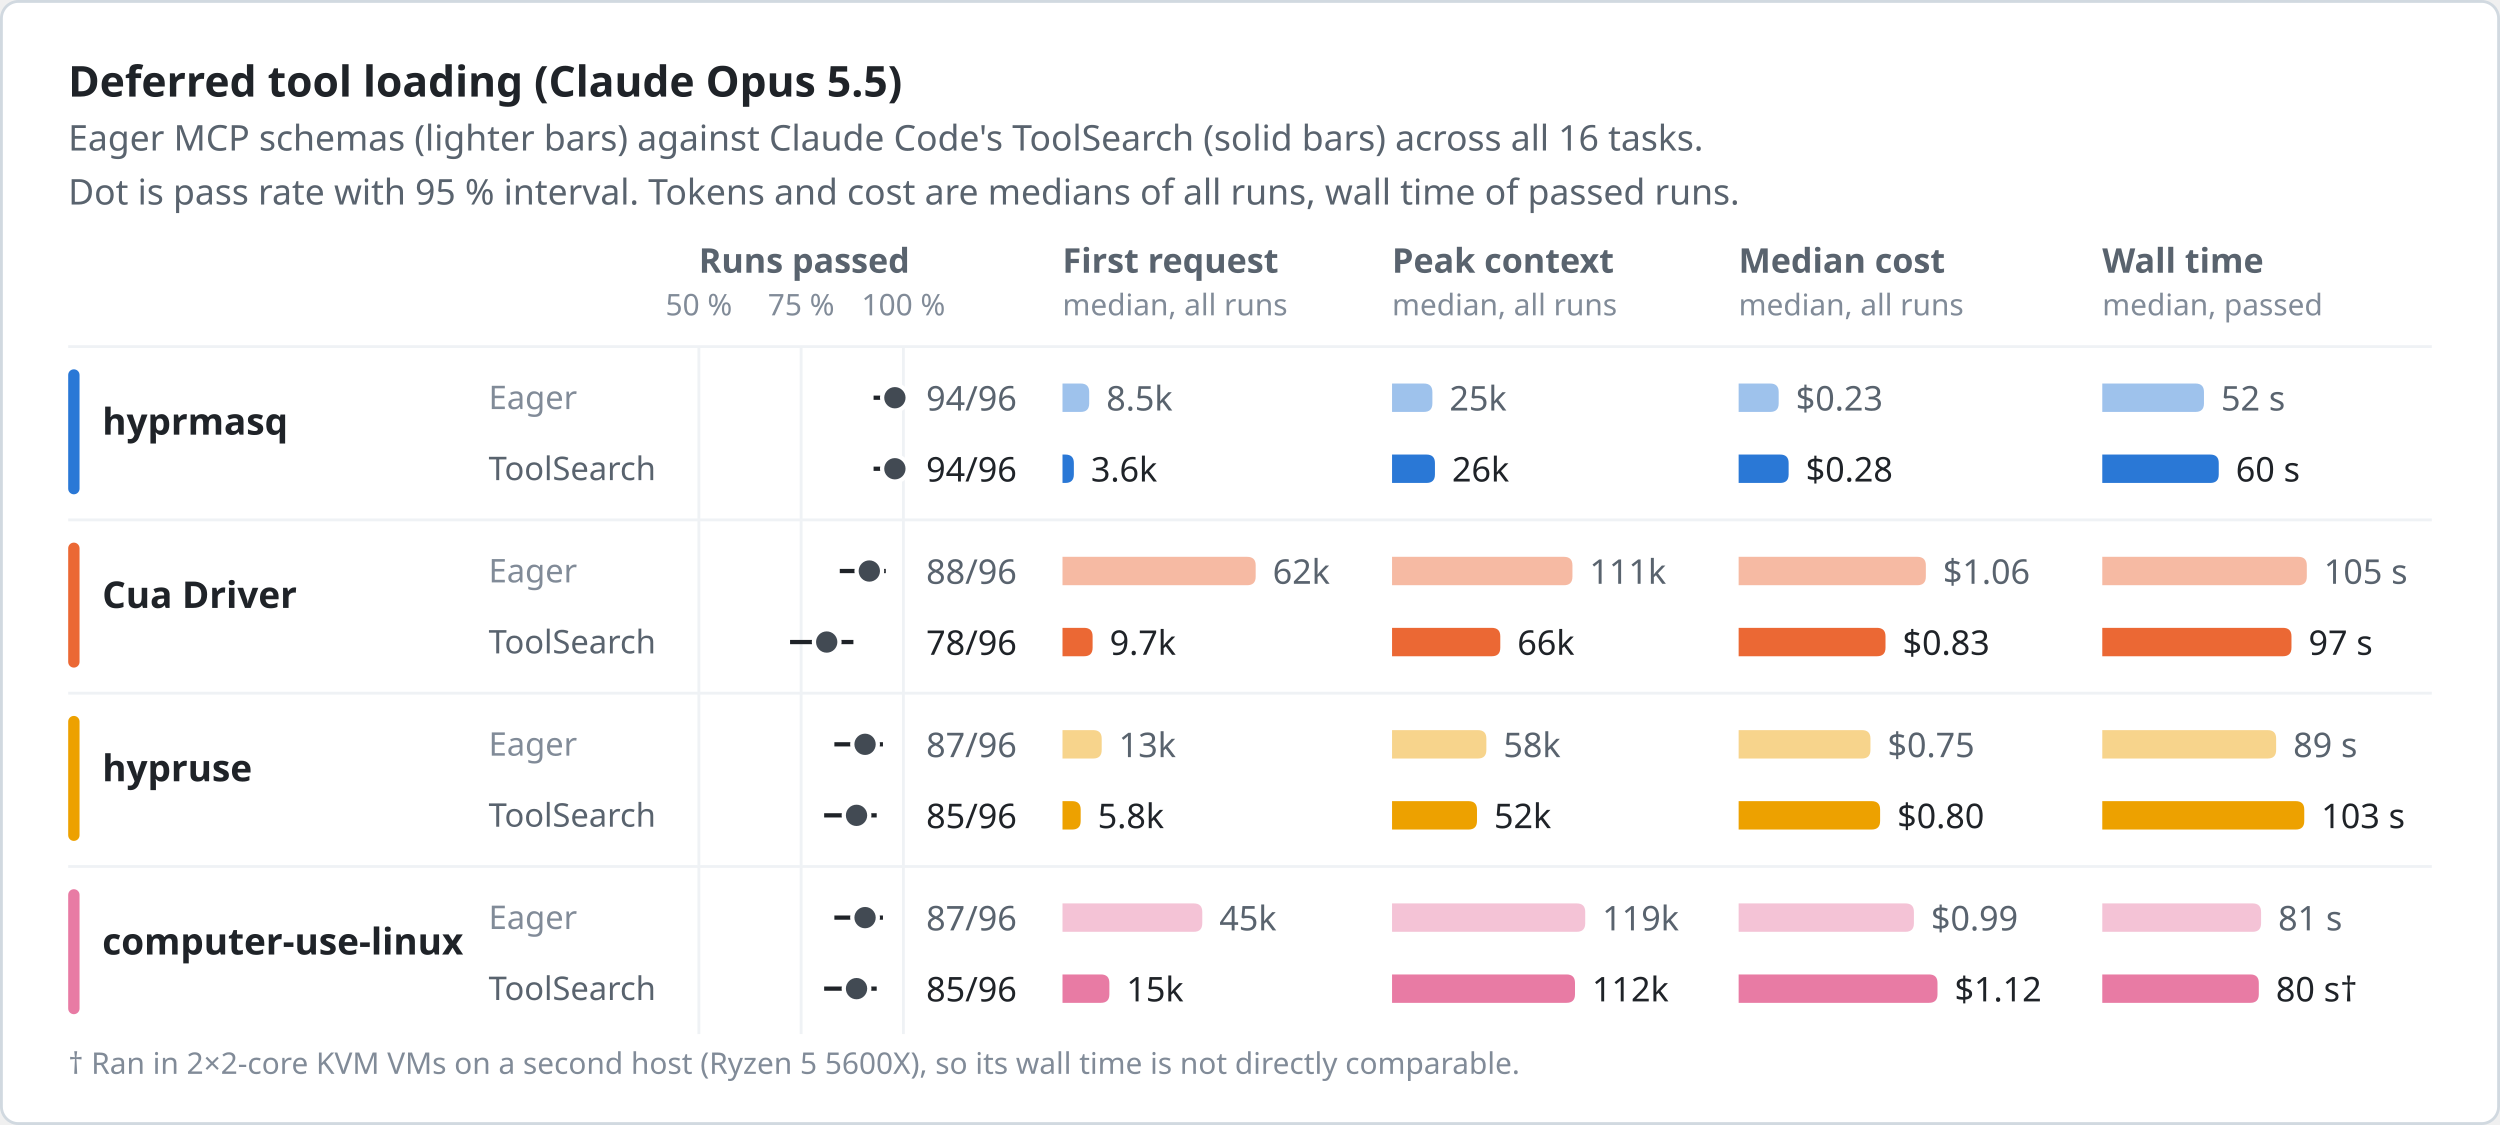
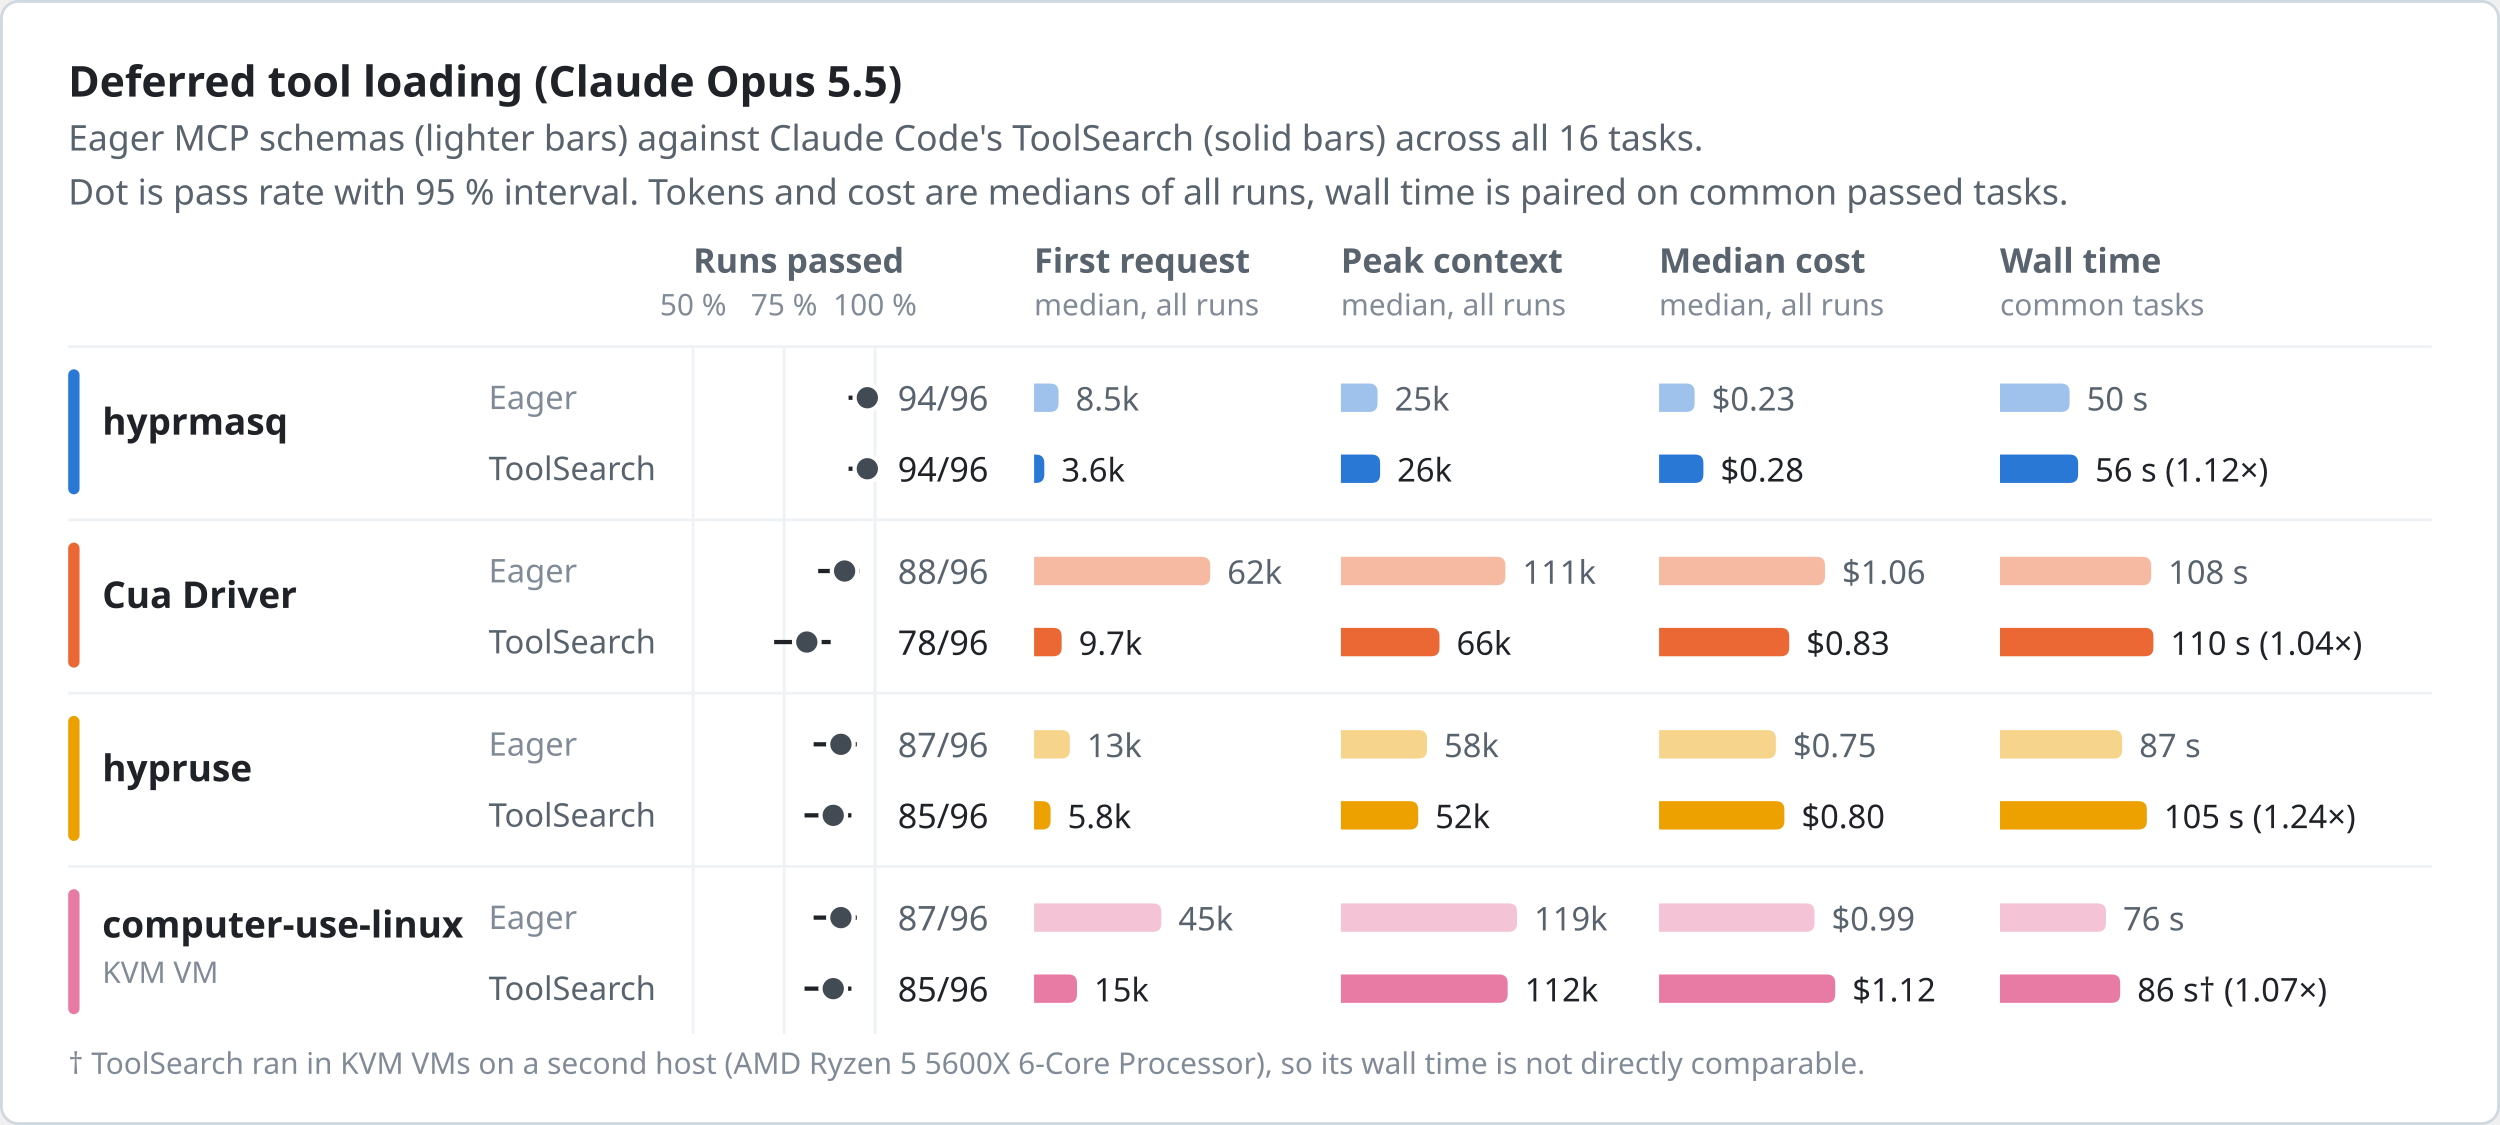
- <svg xmlns="http://www.w3.org/2000/svg" width="880" height="396" viewBox="0 0 880 396" role="img" aria-label="Per tool with Claude Opus 5.5, eager MCP schemas beside ToolSearch: runs passed with 95 % interval, median first-request tokens, median peak context, median cost per run and median wall time of passed runs.">
+ <svg xmlns="http://www.w3.org/2000/svg" width="880" height="396" viewBox="0 0 880 396" role="img" aria-label="Per tool with Claude Opus 5.5, eager MCP schemas beside ToolSearch: runs passed with 95 % interval, median first-request tokens, median peak context, median cost per run and paired wall time on common passed tasks.">
  <style>text{font-family:-apple-system, BlinkMacSystemFont, "Segoe UI", "Noto Sans", Helvetica, Arial, sans-serif;font-variant-numeric:tabular-nums}.t{fill:#1f2328}.t2{fill:#59636e}.m{fill:#818b98}.bg{fill:#ffffff;stroke:#d1d9e0}.grid{stroke:#eff2f5;stroke-width:1}.axis{stroke:#d1d9e0;stroke-width:1}.tools{fill:#2a78d6}.out{fill:#c8d1da}.dot{fill:#424a53;stroke:#ffffff;stroke-width:1.5}.miss{fill:#ffffff;stroke:#d1242f;stroke-width:1.75}.pass{fill:#1a7f37}.fail{fill:#ffffff;stroke:#d1242f;stroke-width:1.75}.cut{stroke:#ffffff;stroke-width:2}.whisker{stroke:#1f2328;stroke-width:1.5}.s0{fill:#2a78d6}.s1{fill:#eb6834}.s2{fill:#1baf7a}.s3{fill:#eda100}.s4{fill:#e87ba4}.s5{fill:#008300}.s6{fill:#6250d6}.s7{fill:#e34948}</style>
  <rect x="0.5" y="0.5" width="879" height="395" rx="6" class="bg" />
  <text x="24" y="34" class="t" font-size="15" font-weight="600">Deferred tool loading (Claude Opus 5.5)</text>
  <text x="24" y="53" class="t2" font-size="12.5">Eager MCP schemas (lighter bars) against Claude Code's ToolSearch (solid bars) across all 16 tasks.</text>
-   <text x="24" y="72" class="t2" font-size="12.5">Dot is pass rate with 95 % interval. Tokens and cost are medians of all runs, wall time of passed runs.</text>
-   <text x="246" y="96" class="t2" font-size="12" font-weight="600">Runs passed</text>
-   <text x="246" y="111" class="m" font-size="10.5" text-anchor="middle">50 %</text>
-   <text x="282" y="111" class="m" font-size="10.5" text-anchor="middle">75 %</text>
-   <text x="318" y="111" class="m" font-size="10.5" text-anchor="middle">100 %</text>
-   <text x="374" y="96" class="t2" font-size="12" font-weight="600">First request</text>
-   <text x="374" y="111" class="m" font-size="10.5">median, all runs</text>
-   <text x="490" y="96" class="t2" font-size="12" font-weight="600">Peak context</text>
-   <text x="490" y="111" class="m" font-size="10.5">median, all runs</text>
-   <text x="612" y="96" class="t2" font-size="12" font-weight="600">Median cost</text>
-   <text x="612" y="111" class="m" font-size="10.5">median, all runs</text>
-   <text x="740" y="96" class="t2" font-size="12" font-weight="600">Wall time</text>
-   <text x="740" y="111" class="m" font-size="10.5">median, passed</text>
-   <line x1="246" y1="122" x2="246" y2="364" class="grid" />
-   <line x1="282" y1="122" x2="282" y2="364" class="grid" />
-   <line x1="318" y1="122" x2="318" y2="364" class="grid" />
+   <text x="24" y="72" class="t2" font-size="12.5">Dot is pass rate with 95 % interval. Tokens and cost are medians of all runs, wall time is paired on common passed tasks.</text>
+   <text x="244" y="96" class="t2" font-size="12" font-weight="600">Runs passed</text>
+   <text x="244" y="111" class="m" font-size="10.5" text-anchor="middle">50 %</text>
+   <text x="276" y="111" class="m" font-size="10.5" text-anchor="middle">75 %</text>
+   <text x="308" y="111" class="m" font-size="10.5" text-anchor="middle">100 %</text>
+   <text x="364" y="96" class="t2" font-size="12" font-weight="600">First request</text>
+   <text x="364" y="111" class="m" font-size="10.5">median, all runs</text>
+   <text x="472" y="96" class="t2" font-size="12" font-weight="600">Peak context</text>
+   <text x="472" y="111" class="m" font-size="10.5">median, all runs</text>
+   <text x="584" y="96" class="t2" font-size="12" font-weight="600">Median cost</text>
+   <text x="584" y="111" class="m" font-size="10.5">median, all runs</text>
+   <text x="704" y="96" class="t2" font-size="12" font-weight="600">Wall time</text>
+   <text x="704" y="111" class="m" font-size="10.5">common tasks</text>
+   <line x1="244" y1="122" x2="244" y2="364" class="grid" />
+   <line x1="276" y1="122" x2="276" y2="364" class="grid" />
+   <line x1="308" y1="122" x2="308" y2="364" class="grid" />
  <line x1="24" y1="122" x2="856" y2="122" class="grid" />
  <rect x="24" y="130" width="4" height="44" class="s0" rx="2" />
  <text x="36" y="153" class="t" font-size="13" font-weight="600">hyprmasq</text>
  <text x="172" y="144" class="m" font-size="11.5">Eager</text>
-   <line x1="307.5" y1="140" x2="317.2" y2="140" class="whisker" />
-   <circle cx="315" cy="140" r="4.5" class="dot" />
-   <text x="326" y="144.5" class="t2" font-size="12">94/96</text>
-   <path d="M374 135H380.4Q383.4 135 383.4 138V142Q383.4 145 380.4 145H374Z" class="s0" fill-opacity="0.45" />
-   <text x="389.4" y="144.5" class="t2" font-size="12">8.5k</text>
-   <path d="M490 135H501.2Q504.2 135 504.2 138V142Q504.2 145 501.2 145H490Z" class="s0" fill-opacity="0.45" />
-   <text x="510.2" y="144.5" class="t2" font-size="12">25k</text>
-   <path d="M612 135H623.1Q626.1 135 626.1 138V142Q626.1 145 623.1 145H612Z" class="s0" fill-opacity="0.45" />
-   <text x="632.1" y="144.5" class="t2" font-size="12">$0.23</text>
-   <path d="M740 135H772.8Q775.8 135 775.8 138V142Q775.8 145 772.8 145H740Z" class="s0" fill-opacity="0.45" />
-   <text x="781.8" y="144.5" class="t2" font-size="12">52 s</text>
+   <line x1="298.7" y1="140" x2="307.3" y2="140" class="whisker" />
+   <circle cx="305.3" cy="140" r="4.5" class="dot" />
+   <text x="316" y="144.5" class="t2" font-size="12">94/96</text>
+   <path d="M364 135H369.6Q372.6 135 372.6 138V142Q372.6 145 369.6 145H364Z" class="s0" fill-opacity="0.45" />
+   <text x="378.6" y="144.5" class="t2" font-size="11.5">8.5k</text>
+   <path d="M472 135H481.9Q484.9 135 484.9 138V142Q484.9 145 481.9 145H472Z" class="s0" fill-opacity="0.45" />
+   <text x="490.9" y="144.5" class="t2" font-size="11.5">25k</text>
+   <path d="M584 135H593.5Q596.5 135 596.5 138V142Q596.5 145 593.5 145H584Z" class="s0" fill-opacity="0.45" />
+   <text x="602.5" y="144.5" class="t2" font-size="11.5">$0.23</text>
+   <path d="M704 135H725.5Q728.5 135 728.5 138V142Q728.5 145 725.5 145H704Z" class="s0" fill-opacity="0.45" />
+   <text x="734.5" y="144.5" class="t2" font-size="11.5">50 s</text>
  <text x="172" y="169" class="t2" font-size="11.5">ToolSearch</text>
-   <line x1="307.5" y1="165" x2="317.2" y2="165" class="whisker" />
-   <circle cx="315" cy="165" r="4.5" class="dot" />
-   <text x="326" y="169.5" class="t" font-size="12">94/96</text>
-   <path d="M374 160H375Q378 160 378 163V167Q378 170 375 170H374Z" class="s0" />
-   <text x="384" y="169.5" class="t" font-size="12">3.6k</text>
-   <path d="M490 160H502.1Q505.1 160 505.1 163V167Q505.1 170 502.1 170H490Z" class="s0" />
-   <text x="511.1" y="169.5" class="t" font-size="12">26k</text>
-   <path d="M612 160H626.6Q629.6 160 629.6 163V167Q629.6 170 626.6 170H612Z" class="s0" />
-   <text x="635.6" y="169.5" class="t" font-size="12">$0.28</text>
-   <path d="M740 160H778Q781 160 781 163V167Q781 170 778 170H740Z" class="s0" />
-   <text x="787" y="169.5" class="t" font-size="12">60 s</text>
+   <line x1="298.7" y1="165" x2="307.3" y2="165" class="whisker" />
+   <circle cx="305.3" cy="165" r="4.5" class="dot" />
+   <text x="316" y="169.5" class="t" font-size="12">94/96</text>
+   <path d="M364 160H364.6Q367.6 160 367.6 163V167Q367.6 170 364.6 170H364Z" class="s0" />
+   <text x="373.6" y="169.5" class="t" font-size="11.5">3.6k</text>
+   <path d="M472 160H482.8Q485.8 160 485.8 163V167Q485.8 170 482.8 170H472Z" class="s0" />
+   <text x="491.8" y="169.5" class="t" font-size="11.5">26k</text>
+   <path d="M584 160H596.6Q599.6 160 599.6 163V167Q599.6 170 596.6 170H584Z" class="s0" />
+   <text x="605.6" y="169.5" class="t" font-size="11.5">$0.28</text>
+   <path d="M704 160H728.5Q731.5 160 731.5 163V167Q731.5 170 728.5 170H704Z" class="s0" />
+   <text x="737.5" y="169.5" class="t" font-size="11.5">56 s (1.12×)</text>
  <line x1="24" y1="183" x2="856" y2="183" class="grid" />
  <rect x="24" y="191" width="4" height="44" class="s1" rx="2" />
  <text x="36" y="214" class="t" font-size="13" font-weight="600">Cua Driver</text>
  <text x="172" y="205" class="m" font-size="11.5">Eager</text>
-   <line x1="295.6" y1="201" x2="311.8" y2="201" class="whisker" />
-   <circle cx="306" cy="201" r="4.5" class="dot" />
-   <text x="326" y="205.5" class="t2" font-size="12">88/96</text>
-   <path d="M374 196H439Q442 196 442 199V203Q442 206 439 206H374Z" class="s1" fill-opacity="0.45" />
-   <text x="448" y="205.5" class="t2" font-size="12">62k</text>
-   <path d="M490 196H550.5Q553.5 196 553.5 199V203Q553.5 206 550.5 206H490Z" class="s1" fill-opacity="0.45" />
-   <text x="559.5" y="205.5" class="t2" font-size="12">111k</text>
-   <path d="M612 196H674.9Q677.9 196 677.9 199V203Q677.9 206 674.9 206H612Z" class="s1" fill-opacity="0.45" />
-   <text x="683.9" y="205.5" class="t2" font-size="12">$1.06</text>
-   <path d="M740 196H809Q812 196 812 199V203Q812 206 809 206H740Z" class="s1" fill-opacity="0.45" />
-   <text x="818" y="205.5" class="t2" font-size="12">105 s</text>
+   <line x1="288" y1="201" x2="302.5" y2="201" class="whisker" />
+   <circle cx="297.3" cy="201" r="4.5" class="dot" />
+   <text x="316" y="205.5" class="t2" font-size="12">88/96</text>
+   <path d="M364 196H423Q426 196 426 199V203Q426 206 423 206H364Z" class="s1" fill-opacity="0.45" />
+   <text x="432" y="205.5" class="t2" font-size="11.5">62k</text>
+   <path d="M472 196H526.9Q529.9 196 529.9 199V203Q529.9 206 526.9 206H472Z" class="s1" fill-opacity="0.45" />
+   <text x="535.9" y="205.5" class="t2" font-size="11.5">111k</text>
+   <path d="M584 196H639.4Q642.4 196 642.4 199V203Q642.4 206 639.4 206H584Z" class="s1" fill-opacity="0.45" />
+   <text x="648.4" y="205.5" class="t2" font-size="11.5">$1.06</text>
+   <path d="M704 196H754.2Q757.2 196 757.2 199V203Q757.2 206 754.2 206H704Z" class="s1" fill-opacity="0.45" />
+   <text x="763.2" y="205.5" class="t2" font-size="11.5">108 s</text>
  <text x="172" y="230" class="t2" font-size="11.5">ToolSearch</text>
-   <line x1="278.1" y1="226" x2="300.4" y2="226" class="whisker" />
-   <circle cx="291" cy="226" r="4.5" class="dot" />
-   <text x="326" y="230.5" class="t" font-size="12">78/96</text>
-   <path d="M374 221H381.6Q384.6 221 384.6 224V228Q384.6 231 381.6 231H374Z" class="s1" />
-   <text x="390.6" y="230.5" class="t" font-size="12">9.7k</text>
-   <path d="M490 221H525.1Q528.1 221 528.1 224V228Q528.1 231 525.1 231H490Z" class="s1" />
-   <text x="534.1" y="230.5" class="t" font-size="12">66k</text>
-   <path d="M612 221H660.7Q663.7 221 663.7 224V228Q663.7 231 660.7 231H612Z" class="s1" />
-   <text x="669.7" y="230.5" class="t" font-size="12">$0.83</text>
-   <path d="M740 221H803.6Q806.6 221 806.6 224V228Q806.6 231 803.6 231H740Z" class="s1" />
-   <text x="812.6" y="230.5" class="t" font-size="12">97 s</text>
+   <line x1="272.5" y1="226" x2="292.4" y2="226" class="whisker" />
+   <circle cx="284" cy="226" r="4.5" class="dot" />
+   <text x="316" y="230.5" class="t" font-size="12">78/96</text>
+   <path d="M364 221H370.7Q373.7 221 373.7 224V228Q373.7 231 370.7 231H364Z" class="s1" />
+   <text x="379.7" y="230.5" class="t" font-size="11.5">9.7k</text>
+   <path d="M472 221H503.7Q506.7 221 506.7 224V228Q506.7 231 503.7 231H472Z" class="s1" />
+   <text x="512.7" y="230.5" class="t" font-size="11.5">66k</text>
+   <path d="M584 221H626.8Q629.8 221 629.8 224V228Q629.8 231 626.8 231H584Z" class="s1" />
+   <text x="635.8" y="230.5" class="t" font-size="11.5">$0.83</text>
+   <path d="M704 221H755Q758 221 758 224V228Q758 231 755 231H704Z" class="s1" />
+   <text x="764" y="230.5" class="t" font-size="11.5">110 s (1.04×)</text>
  <line x1="24" y1="244" x2="856" y2="244" class="grid" />
  <rect x="24" y="252" width="4" height="44" class="s3" rx="2" />
  <text x="36" y="275" class="t" font-size="13" font-weight="600">hypruse</text>
  <text x="172" y="266" class="m" font-size="11.5">Eager</text>
-   <line x1="293.7" y1="262" x2="310.8" y2="262" class="whisker" />
-   <circle cx="304.5" cy="262" r="4.5" class="dot" />
-   <text x="326" y="266.5" class="t2" font-size="12">87/96</text>
-   <path d="M374 257H384.8Q387.8 257 387.8 260V264Q387.8 267 384.8 267H374Z" class="s3" fill-opacity="0.45" />
-   <text x="393.8" y="266.5" class="t2" font-size="12">13k</text>
-   <path d="M490 257H520.2Q523.2 257 523.2 260V264Q523.2 267 520.2 267H490Z" class="s3" fill-opacity="0.45" />
-   <text x="529.2" y="266.5" class="t2" font-size="12">58k</text>
-   <path d="M612 257H655.4Q658.4 257 658.4 260V264Q658.4 267 655.4 267H612Z" class="s3" fill-opacity="0.45" />
-   <text x="664.4" y="266.5" class="t2" font-size="12">$0.75</text>
-   <path d="M740 257H798.2Q801.2 257 801.2 260V264Q801.2 267 798.2 267H740Z" class="s3" fill-opacity="0.45" />
-   <text x="807.2" y="266.5" class="t2" font-size="12">89 s</text>
+   <line x1="286.4" y1="262" x2="301.6" y2="262" class="whisker" />
+   <circle cx="296" cy="262" r="4.5" class="dot" />
+   <text x="316" y="266.5" class="t2" font-size="12">87/96</text>
+   <path d="M364 257H373.6Q376.6 257 376.6 260V264Q376.6 267 373.6 267H364Z" class="s3" fill-opacity="0.45" />
+   <text x="382.6" y="266.5" class="t2" font-size="11.5">13k</text>
+   <path d="M472 257H499.3Q502.3 257 502.3 260V264Q502.3 267 499.3 267H472Z" class="s3" fill-opacity="0.45" />
+   <text x="508.3" y="266.5" class="t2" font-size="11.5">58k</text>
+   <path d="M584 257H622.1Q625.1 257 625.1 260V264Q625.1 267 622.1 267H584Z" class="s3" fill-opacity="0.45" />
+   <text x="631.1" y="266.5" class="t2" font-size="11.5">$0.75</text>
+   <path d="M704 257H744Q747 257 747 260V264Q747 267 744 267H704Z" class="s3" fill-opacity="0.45" />
+   <text x="753" y="266.5" class="t2" font-size="11.5">87 s</text>
  <text x="172" y="291" class="t2" font-size="11.5">ToolSearch</text>
-   <line x1="290.1" y1="287" x2="308.6" y2="287" class="whisker" />
-   <circle cx="301.5" cy="287" r="4.5" class="dot" />
-   <text x="326" y="291.5" class="t" font-size="12">85/96</text>
-   <path d="M374 282H377.4Q380.4 282 380.4 285V289Q380.4 292 377.4 292H374Z" class="s3" />
-   <text x="386.4" y="291.5" class="t" font-size="12">5.8k</text>
-   <path d="M490 282H516.9Q519.9 282 519.9 285V289Q519.9 292 516.9 292H490Z" class="s3" />
-   <text x="525.9" y="291.5" class="t" font-size="12">52k</text>
-   <path d="M612 282H658.8Q661.8 282 661.8 285V289Q661.8 292 658.8 292H612Z" class="s3" />
-   <text x="667.8" y="291.5" class="t" font-size="12">$0.80</text>
-   <path d="M740 282H808.1Q811.1 282 811.1 285V289Q811.1 292 808.1 292H740Z" class="s3" />
-   <text x="817.1" y="291.5" class="t" font-size="12">103 s</text>
+   <line x1="283.2" y1="287" x2="299.7" y2="287" class="whisker" />
+   <circle cx="293.3" cy="287" r="4.5" class="dot" />
+   <text x="316" y="291.5" class="t" font-size="12">85/96</text>
+   <path d="M364 282H366.8Q369.8 282 369.8 285V289Q369.8 292 366.8 292H364Z" class="s3" />
+   <text x="375.8" y="291.5" class="t" font-size="11.5">5.8k</text>
+   <path d="M472 282H496.2Q499.2 282 499.2 285V289Q499.2 292 496.2 292H472Z" class="s3" />
+   <text x="505.2" y="291.5" class="t" font-size="11.5">52k</text>
+   <path d="M584 282H625.1Q628.1 282 628.1 285V289Q628.1 292 625.1 292H584Z" class="s3" />
+   <text x="634.1" y="291.5" class="t" font-size="11.5">$0.80</text>
+   <path d="M704 282H752.7Q755.7 282 755.7 285V289Q755.7 292 752.7 292H704Z" class="s3" />
+   <text x="761.7" y="291.5" class="t" font-size="11.5">105 s (1.24×)</text>
  <line x1="24" y1="305" x2="856" y2="305" class="grid" />
  <rect x="24" y="313" width="4" height="44" class="s4" rx="2" />
-   <text x="36" y="336" class="t" font-size="13" font-weight="600">computer-use-linux</text>
+   <text x="36" y="330" class="t" font-size="13" font-weight="600">computer-use-linux</text>
+   <text x="36" y="346" class="m" font-size="10.5">KVM VM</text>
  <text x="172" y="327" class="m" font-size="11.5">Eager</text>
-   <line x1="293.7" y1="323" x2="310.8" y2="323" class="whisker" />
-   <circle cx="304.5" cy="323" r="4.5" class="dot" />
-   <text x="326" y="327.5" class="t2" font-size="12">87/96</text>
-   <path d="M374 318H420.2Q423.2 318 423.2 321V325Q423.2 328 420.2 328H374Z" class="s4" fill-opacity="0.45" />
-   <text x="429.2" y="327.5" class="t2" font-size="12">45k</text>
-   <path d="M490 318H555Q558 318 558 321V325Q558 328 555 328H490Z" class="s4" fill-opacity="0.45" />
-   <text x="564" y="327.5" class="t2" font-size="12">119k</text>
-   <path d="M612 318H670.7Q673.7 318 673.7 321V325Q673.7 328 670.7 328H612Z" class="s4" fill-opacity="0.45" />
-   <text x="679.7" y="327.5" class="t2" font-size="12">$0.99</text>
-   <path d="M740 318H792.9Q795.9 318 795.9 321V325Q795.9 328 792.9 328H740Z" class="s4" fill-opacity="0.45" />
-   <text x="801.9" y="327.5" class="t2" font-size="12">81 s</text>
+   <line x1="286.4" y1="323" x2="301.6" y2="323" class="whisker" />
+   <circle cx="296" cy="323" r="4.5" class="dot" />
+   <text x="316" y="327.5" class="t2" font-size="12">87/96</text>
+   <path d="M364 318H405.8Q408.8 318 408.8 321V325Q408.8 328 405.8 328H364Z" class="s4" fill-opacity="0.45" />
+   <text x="414.8" y="327.5" class="t2" font-size="11.5">45k</text>
+   <path d="M472 318H531Q534 318 534 321V325Q534 328 531 328H472Z" class="s4" fill-opacity="0.45" />
+   <text x="540" y="327.5" class="t2" font-size="11.5">119k</text>
+   <path d="M584 318H635.7Q638.7 318 638.7 321V325Q638.7 328 635.7 328H584Z" class="s4" fill-opacity="0.45" />
+   <text x="644.7" y="327.5" class="t2" font-size="11.5">$0.99</text>
+   <path d="M704 318H738.3Q741.3 318 741.3 321V325Q741.3 328 738.3 328H704Z" class="s4" fill-opacity="0.45" />
+   <text x="747.3" y="327.5" class="t2" font-size="11.5">76 s</text>
  <text x="172" y="352" class="t2" font-size="11.5">ToolSearch</text>
-   <line x1="290.1" y1="348" x2="308.6" y2="348" class="whisker" />
-   <circle cx="301.5" cy="348" r="4.5" class="dot" />
-   <text x="326" y="352.5" class="t" font-size="12">85/96</text>
-   <path d="M374 343H387.5Q390.5 343 390.5 346V350Q390.5 353 387.5 353H374Z" class="s4" />
-   <text x="396.5" y="352.5" class="t" font-size="12">15k</text>
-   <path d="M490 343H551.4Q554.4 343 554.4 346V350Q554.4 353 551.4 353H490Z" class="s4" />
-   <text x="560.4" y="352.5" class="t" font-size="12">112k</text>
-   <path d="M612 343H679Q682 343 682 346V350Q682 353 679 353H612Z" class="s4" />
-   <text x="688" y="352.5" class="t" font-size="12">$1.12</text>
-   <path d="M740 343H792.1Q795.1 343 795.1 346V350Q795.1 353 792.1 353H740Z" class="s4" />
-   <text x="801.1" y="352.5" class="t" font-size="12">80 s†</text>
-   <text x="24" y="378" class="m" font-size="10.5">† Ran in 2×2-core KVM VMs on a second host (Ryzen 5 5600X), so its wall time is not directly comparable.</text>
+   <line x1="283.2" y1="348" x2="299.7" y2="348" class="whisker" />
+   <circle cx="293.3" cy="348" r="4.5" class="dot" />
+   <text x="316" y="352.5" class="t" font-size="12">85/96</text>
+   <path d="M364 343H376.1Q379.1 343 379.1 346V350Q379.1 353 376.1 353H364Z" class="s4" />
+   <text x="385.1" y="352.5" class="t" font-size="11.5">15k</text>
+   <path d="M472 343H527.7Q530.7 343 530.7 346V350Q530.7 353 527.7 353H472Z" class="s4" />
+   <text x="536.7" y="352.5" class="t" font-size="11.5">112k</text>
+   <path d="M584 343H643Q646 343 646 346V350Q646 353 643 353H584Z" class="s4" />
+   <text x="652" y="352.5" class="t" font-size="11.5">$1.12</text>
+   <path d="M704 343H743.3Q746.3 343 746.3 346V350Q746.3 353 743.3 353H704Z" class="s4" />
+   <text x="752.3" y="352.5" class="t" font-size="11.5">86 s† (1.07×)</text>
+   <text x="24" y="378" class="m" font-size="10.5">† ToolSearch ran in KVM VMs on a second host (AMD Ryzen 5 5600X 6-Core Processor), so its wall time is not directly comparable.</text>
</svg>
